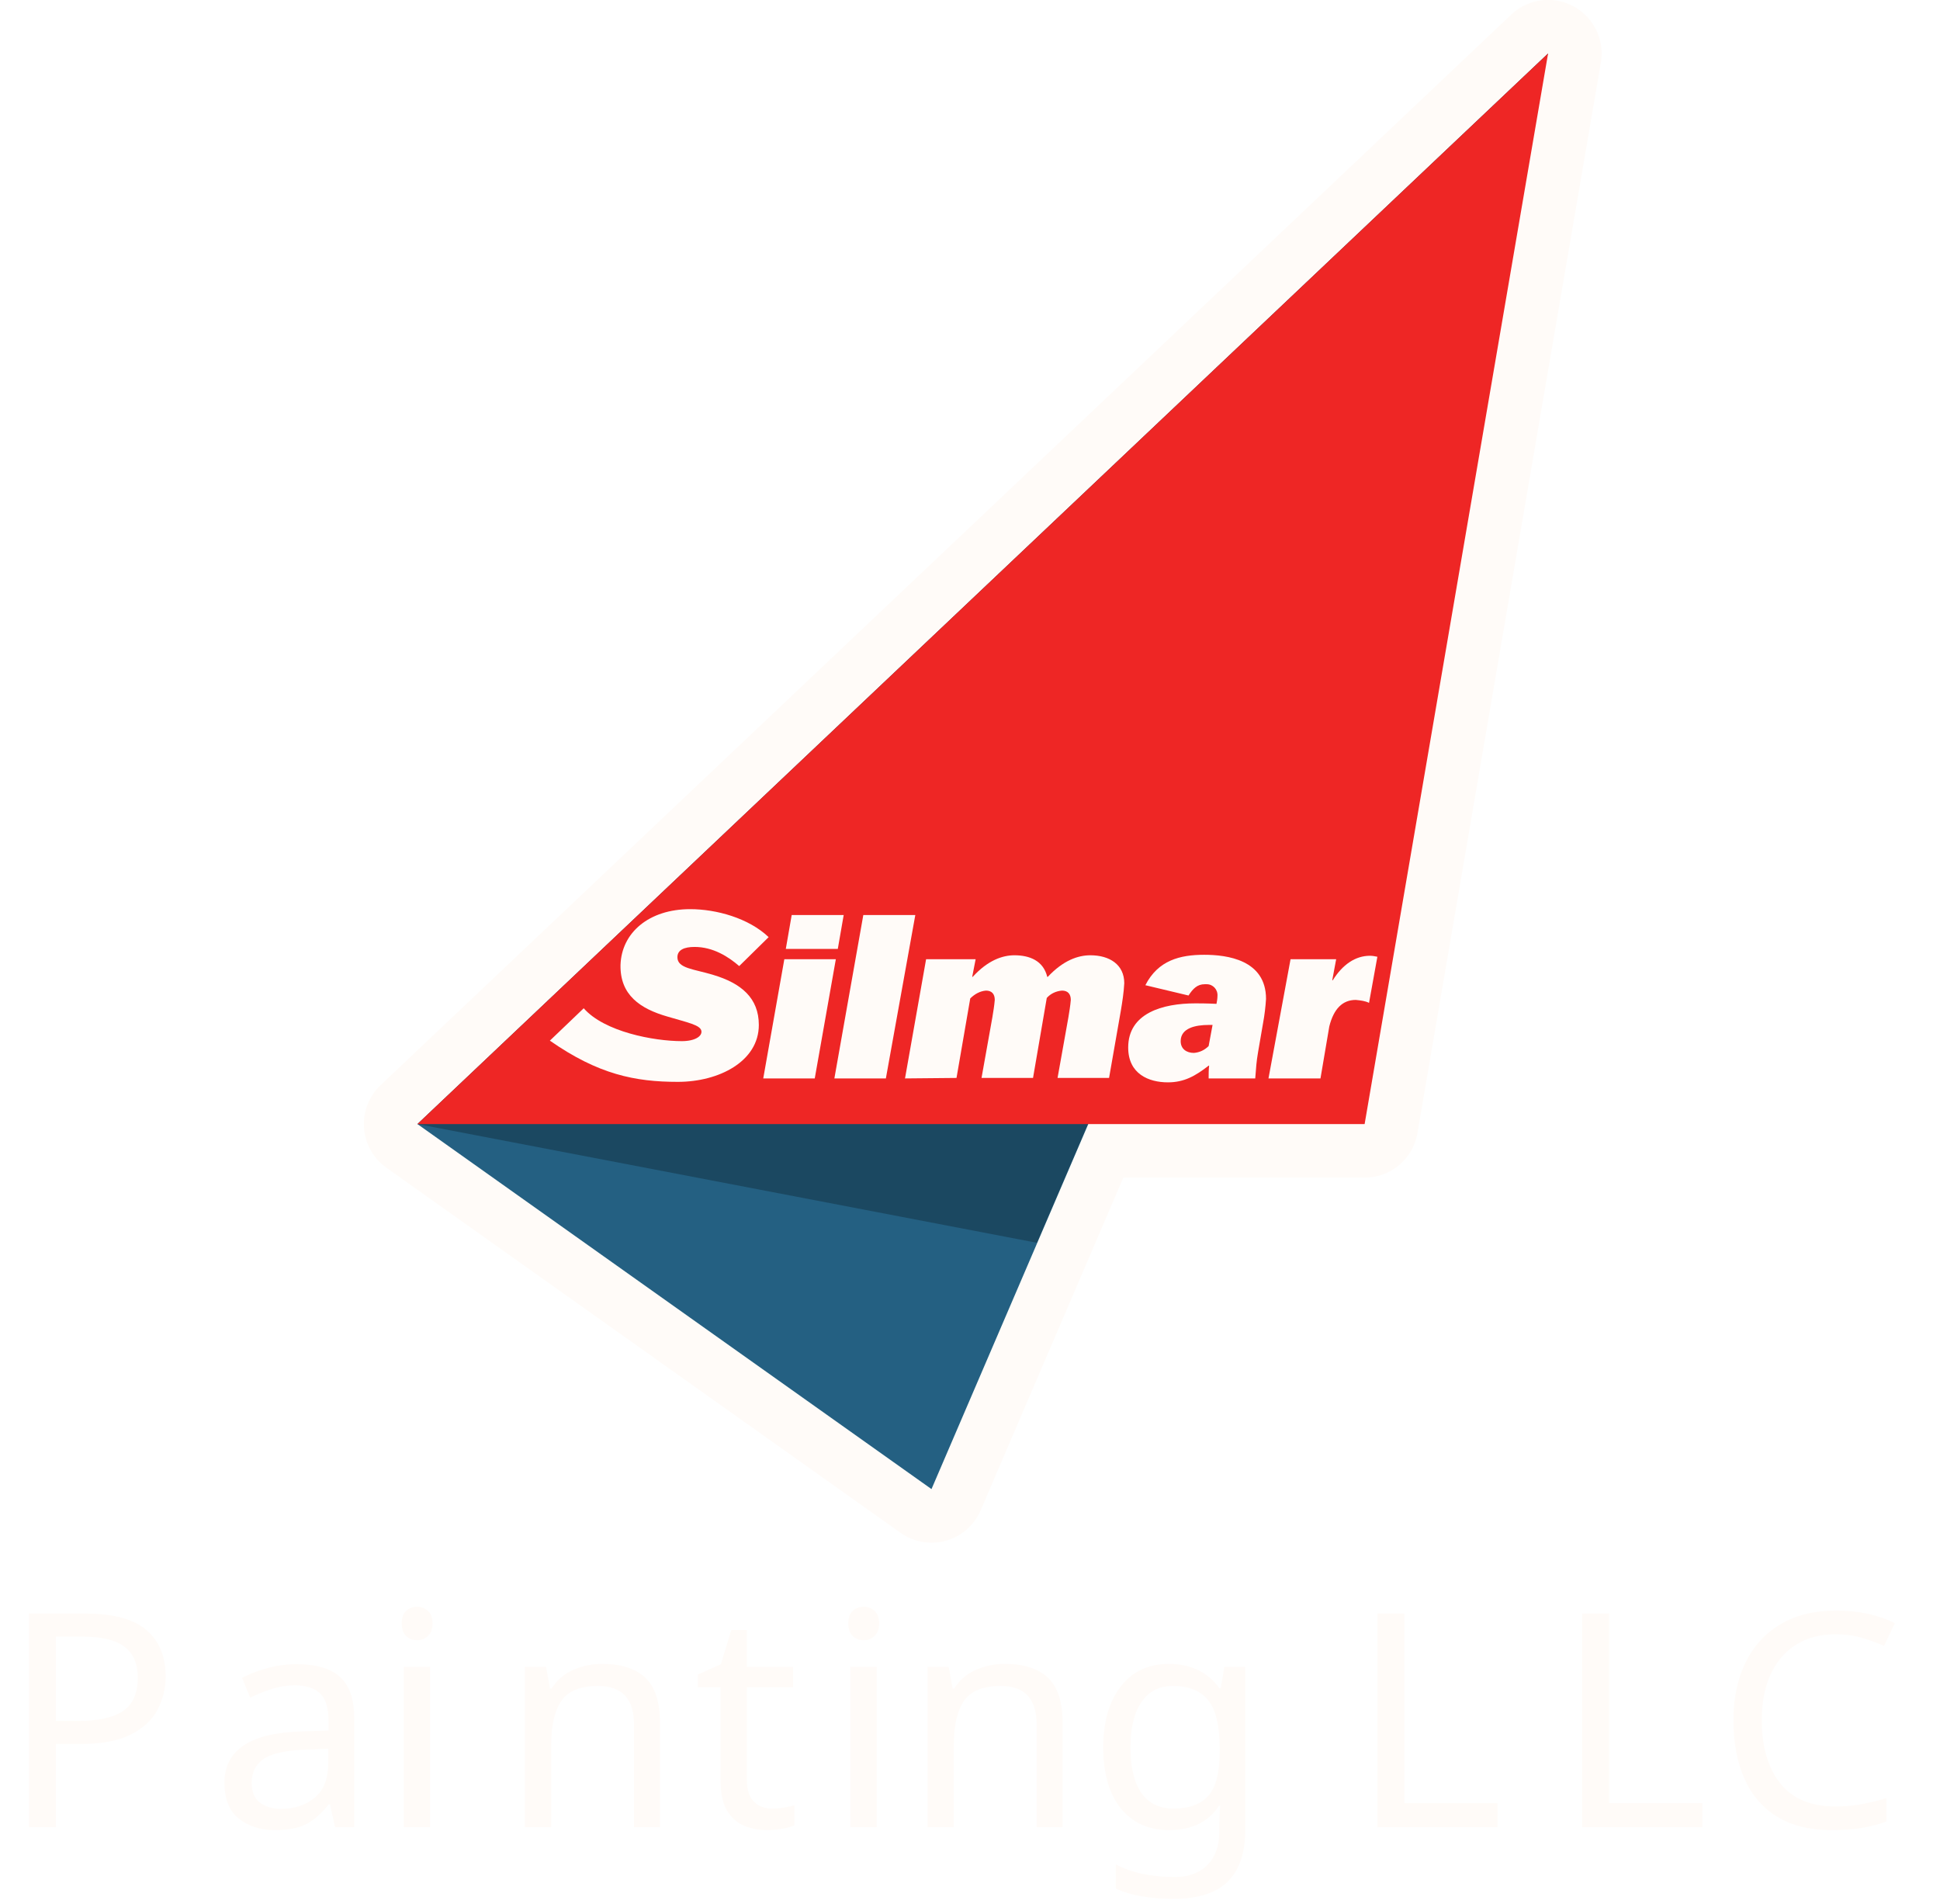
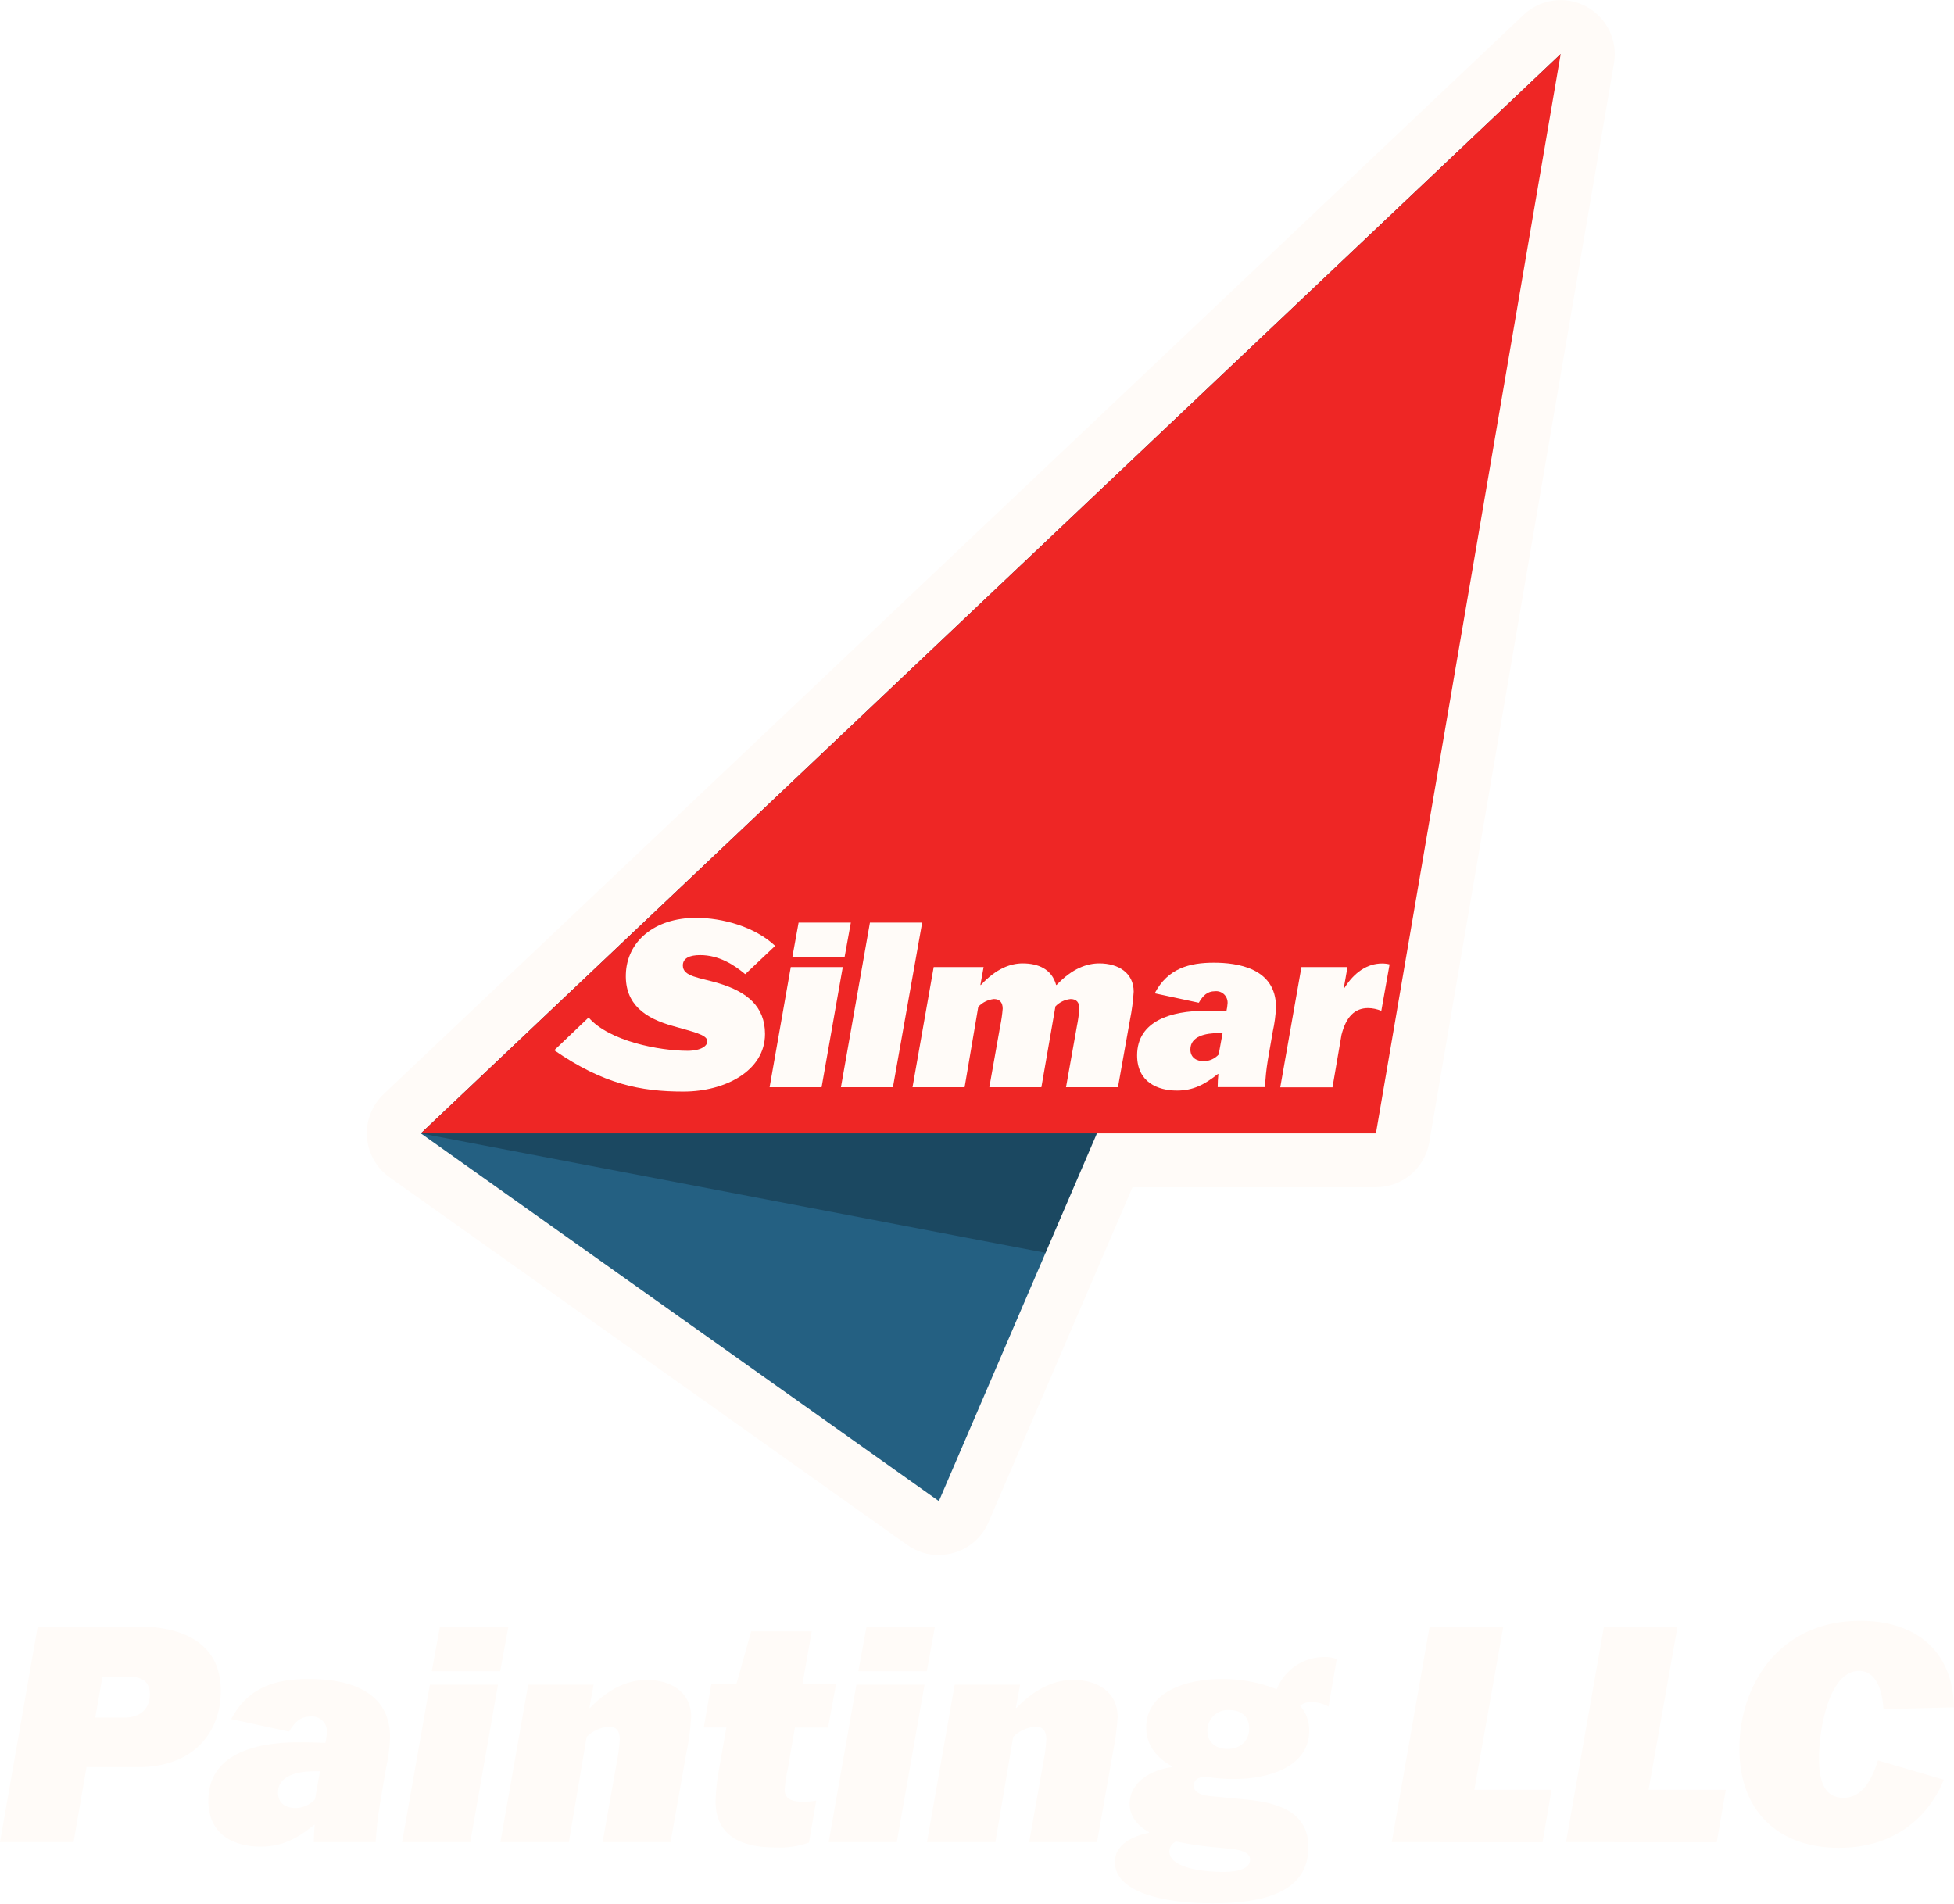
- <svg xmlns="http://www.w3.org/2000/svg" version="1.1" id="Layer_1" x="0px" y="0px" viewBox="0 0 395.5 388" style="enable-background:new 0 0 395.5 388;" xml:space="preserve">
-   <style type="text/css">
- 	.st0{fill:none;stroke:#FFFBF8;stroke-width:21.84;stroke-linejoin:round;}
- 	.st1{fill:#246082;}
- 	.st2{opacity:0.25;enable-background:new    ;}
- 	.st3{fill:#EE2625;}
- 	.st4{fill:#FFFBF8;}
- 	.st5{font-family:'FranklinGothicATF-BlackItalic';}
- 	.st6{font-size:60.94px;}
- 	.st7{letter-spacing:-1;}
- </style>
-   <g id="Layer_2_1_">
-     <g id="Layer_1-2">
-       <polygon class="st0" points="315.6,10.9 315.6,10.9 315.6,10.9 315.6,10.9 85.1,229.1 189.9,303.5 221.8,229.1 278.2,229.1   " />
-       <polygon class="st1" points="189.9,303.5 315.6,10.9 85.1,229.1   " />
-       <polygon class="st2" points="211.4,253.3 315.6,10.9 85.1,229.1   " />
-       <polygon class="st3" points="85.1,229.1 315.6,10.9 278.2,229.1   " />
-       <path class="st4" d="M150.7,196.9c-2.2-1.9-5.3-3.9-9.1-3.9c-2.1,0-3.5,0.6-3.5,2.1c0,2.3,3.4,2.4,7.3,3.6    c5.7,1.7,9.3,4.7,9.3,10.2c0,7.4-8.1,11.6-16.5,11.6c-8.7,0-16.2-1.5-26.1-8.4l6.9-6.6c4.2,4.8,14.3,6.7,20,6.7c2.7,0,4.1-1,4-2    c-0.1-1.3-2.9-1.8-6.9-3c-5.6-1.6-9.7-4.4-9.6-10.5c0.2-6.6,5.8-11.4,14.2-11.4c5.3,0,11.9,1.8,16,5.7L150.7,196.9z" />
-       <path class="st4" d="M155.6,219.8l4.3-24.3h10.5l-4.3,24.3H155.6z M160.2,193.4l1.2-6.9h10.6l-1.2,6.9H160.2z" />
-       <path class="st4" d="M180.6,219.8h-10.5l5.9-33.3h10.6L180.6,219.8z" />
-       <path class="st4" d="M184.5,219.8l4.3-24.3h10.1l-0.7,3.6h0.1c3.1-3.4,6.1-4.4,8.5-4.4c3.1,0,5.9,1.1,6.7,4.4h0.1    c3.2-3.4,6.2-4.4,8.7-4.4c3.9,0,6.9,1.9,6.9,5.7c-0.1,1.9-0.4,3.8-0.7,5.6l-2.4,13.7h-10.5l2.2-12.3c0.2-1.2,0.4-2.4,0.5-3.6    c0-1.2-0.6-1.9-1.8-1.9c-1.2,0.1-2.3,0.6-3.1,1.5l-2.8,16.3h-10.5l2.2-12.3c0.2-1.2,0.4-2.4,0.5-3.6c0-1.2-0.6-1.9-1.8-1.9    c-1.2,0.1-2.3,0.7-3.2,1.6l-2.8,16.2L184.5,219.8z" />
-       <path class="st4" d="M233.5,200.8c2.6-5.1,7.1-6.2,12-6.2c4.6,0,12.6,1,12.6,9c-0.1,1.6-0.3,3.3-0.6,4.9l-1,5.8    c-0.4,2.3-0.4,3.2-0.6,5.5h-9.5c0-0.9,0-1.8,0.1-2.6h-0.1c-2.7,2.1-5,3.4-8.3,3.4c-3.9,0-8.1-1.7-8.1-7.1c0-7,7-9,13.7-9    c0.7,0,2.3,0,4.3,0.1c0.1-0.5,0.2-1.1,0.2-1.6c0.1-1.3-0.9-2.4-2.2-2.4c-0.1,0-0.3,0-0.4,0c-1.5,0-2.4,0.9-3.3,2.3L233.5,200.8z     M246.4,213.2l0.8-4.3h-0.8c-2.6,0-5.7,0.6-5.7,3.3c0,1.6,1.2,2.4,2.7,2.4C244.6,214.5,245.6,214,246.4,213.2L246.4,213.2z" />
-       <path class="st4" d="M263.1,195.5h9.3l-0.8,4.3h0.1c2-3.2,4.6-5,7.6-5c0.5,0,1,0.1,1.5,0.2l-1.7,9.4c-0.8-0.4-1.7-0.5-2.7-0.6    c-2.7,0-4.5,1.8-5.4,5.4l-1.8,10.6h-10.6L263.1,195.5z" />
-       <text transform="matrix(1 0 0 1 0 372.39)" class="st4 st5 st6 st7">P</text>
-       <text transform="matrix(1 0 0 1 42.96 372.39)" class="st4 st5 st6">ai</text>
-       <text transform="matrix(1 0 0 1 101.83 372.39)" class="st4 st5 st6">n</text>
-       <text transform="matrix(1 0 0 1 141.2885 372.39)" class="st4 st5 st6">t</text>
-       <text transform="matrix(1 0 0 1 168.19 372.39)" class="st4 st5 st6">ing L</text>
-       <text transform="matrix(1 0 0 1 316.64 372.39)" class="st4 st5 st6 st7">L</text>
-       <text transform="matrix(1 0 0 1 349.67 372.39)" class="st4 st5 st6">C</text>
+ <svg xmlns="http://www.w3.org/2000/svg" viewBox="0 0 395.01 384.76">
+   <defs>
+     <style>.cls-1{fill:#fffbf8;}.cls-2{fill:#246082;}.cls-3{opacity:0.25;}.cls-4{fill:#ee2625;}</style>
+   </defs>
+   <g id="Layer_2" data-name="Layer 2">
+     <g id="Layer_1-2" data-name="Layer 1">
+       <path class="cls-1" d="M189.8,314.37a11,11,0,0,1-6.32-2L78.75,238a10.92,10.92,0,0,1-1.18-16.84L308,3a10.93,10.93,0,0,1,18.28,9.77L288.92,231A10.93,10.93,0,0,1,278.15,240H228.94l-29.11,67.72a10.87,10.87,0,0,1-10,6.61Zm-87.56-86.46,82.86,58.81,26.61-61.91a10.92,10.92,0,0,1,10-6.61h47.2L299.21,41.39Z" />
+       <polygon class="cls-2" points="189.8 303.45 315.5 10.92 85.08 229.12 189.8 303.45" />
+       <g class="cls-3">
+         <polygon points="211.37 253.26 315.5 10.92 85.08 229.12 211.37 253.26" />
+       </g>
+       <polygon class="cls-4" points="85.08 229.12 315.5 10.92 278.15 229.12 85.08 229.12" />
+       <path class="cls-1" d="M150.65,196.93c-2.23-1.86-5.26-3.86-9.12-3.86-2.09,0-3.49.61-3.49,2.1,0,2.28,3.35,2.42,7.31,3.62,5.67,1.73,9.3,4.66,9.3,10.24,0,7.44-8.06,11.63-16.48,11.63-8.68,0-16.21-1.5-26.12-8.35l6.94-6.62c4.16,4.8,14.33,6.73,20,6.73,2.71,0,4.08-1,4-2-.12-1.29-2.93-1.84-6.92-3-5.63-1.56-9.74-4.37-9.55-10.48.19-6.61,5.76-11.4,14.18-11.4,5.3,0,11.86,1.77,16,5.67Z" />
+       <path class="cls-1" d="M155.58,219.78l4.28-24.29h10.51l-4.28,24.29Zm4.61-26.38,1.25-6.89H172l-1.25,6.89Z" />
+       <path class="cls-1" d="M180.51,219.78H170l5.86-33.27h10.56Z" />
+       <path class="cls-1" d="M184.47,219.78l4.28-24.29h10.09l-.65,3.63h.1c3.11-3.35,6-4.37,8.46-4.37,3.07,0,5.87,1.11,6.75,4.37h.09c3.21-3.4,6.19-4.37,8.66-4.37,3.86,0,6.93,1.95,6.93,5.72a41.84,41.84,0,0,1-.74,5.63L226,219.78H215.5l2.19-12.28a30.54,30.54,0,0,0,.51-3.59c0-1.25-.56-1.95-1.77-1.95a4.85,4.85,0,0,0-3.07,1.49l-2.84,16.33H200l2.18-12.28a29.19,29.19,0,0,0,.52-3.59c0-1.25-.61-1.95-1.77-1.95a5,5,0,0,0-3.17,1.58L195,219.78Z" />
+       <path class="cls-1" d="M233.43,200.8c2.65-5.08,7.07-6.19,11.95-6.19,4.61,0,12.57,1,12.57,9a28.59,28.59,0,0,1-.65,4.89l-1,5.77c-.37,2.32-.42,3.21-.61,5.49h-9.53a24.55,24.55,0,0,1,.14-2.65h-.1c-2.7,2.14-5,3.35-8.28,3.35-3.86,0-8.05-1.68-8.05-7.12,0-7,7-9,13.73-9,.69,0,2.32,0,4.32.09a9.63,9.63,0,0,0,.24-1.63,2.31,2.31,0,0,0-2.56-2.42c-1.54,0-2.42.89-3.26,2.33Zm12.93,12.37.79-4.33h-.79c-2.6,0-5.72.61-5.72,3.31,0,1.63,1.21,2.37,2.7,2.37A4.12,4.12,0,0,0,246.36,213.17Z" />
+       <path class="cls-1" d="M263.09,195.49h9.31l-.75,4.28h.1c2-3.21,4.65-5,7.63-5a6.22,6.22,0,0,1,1.53.18l-1.67,9.4a7.09,7.09,0,0,0-2.66-.56c-2.74,0-4.46,1.77-5.39,5.4l-1.82,10.61H258.81Z" />
+       <path class="cls-1" d="M17.49,357.21l-2.62,15.18H0l7.62-43.58H28c8.78,0,16.64,3.23,16.64,13,0,8.23-5.36,15.42-16.7,15.42Zm1.77-10h5.91c3.23,0,5.12-1.83,5.12-4.64,0-3-2-3.65-4.63-3.65H20.72Z" />
+       <path class="cls-1" d="M46.74,347.52c3.47-6.64,9.26-8.11,15.66-8.11,6,0,16.46,1.29,16.46,11.83a37.1,37.1,0,0,1-.86,6.4l-1.28,7.55c-.48,3.05-.54,4.21-.79,7.2H63.44c0-1,.06-2.38.18-3.48H63.5C60,371.72,57,373.3,52.65,373.3c-5.06,0-10.54-2.19-10.54-9.32,0-9.21,9.2-11.77,18-11.77.91,0,3,0,5.66.12a11.85,11.85,0,0,0,.31-2.13A3,3,0,0,0,62.71,347c-2,0-3.17,1.16-4.27,3.05Zm16.94,16.21,1-5.67h-1c-3.41,0-7.49.8-7.49,4.33,0,2.13,1.58,3.11,3.53,3.11A5.4,5.4,0,0,0,63.68,363.73Z" />
+       <path class="cls-1" d="M81.29,372.39l5.61-31.82h13.77l-5.6,31.82Zm6-34.56,1.64-9h13.84l-1.65,9Z" />
+       <path class="cls-1" d="M101.16,372.39l5.61-31.82H120l-.85,4.7h.12c4.14-4.33,8.16-5.67,11.46-5.67,5.05,0,9,2.56,9,7.49a53.23,53.23,0,0,1-1,7.38l-3.17,17.92H121.82l2.86-16.09a33.37,33.37,0,0,0,.61-4.7c0-1.64-.67-2.56-2.19-2.56a7.25,7.25,0,0,0-4.51,2.08L115,372.39Z" />
+       <path class="cls-1" d="M167.4,349.23h-6.7l-1.4,8.1a35.62,35.62,0,0,0-.68,4.45c0,2.26,2.2,2.44,3.66,2.44A14,14,0,0,0,165,364l-1.46,8.47a17.32,17.32,0,0,1-6.7,1c-4.82,0-12.19-1-12.19-9.38a42,42,0,0,1,.73-6.58l1.46-8.29h-4.57l1.52-8.72h5.06l3-10.72h12.25l-1.89,10.72H169Z" />
+       <path class="cls-1" d="M167.52,372.39l5.61-31.82H186.9l-5.61,31.82Zm6-34.56,1.65-9H189l-1.64,9Z" />
+       <path class="cls-1" d="M187.39,372.39l5.6-31.82h13.23l-.86,4.7h.13c4.14-4.33,8.16-5.67,11.45-5.67,5.06,0,9,2.56,9,7.49a54.64,54.64,0,0,1-1,7.38l-3.17,17.92H208.05l2.86-16.09a33.37,33.37,0,0,0,.61-4.7c0-1.64-.67-2.56-2.19-2.56a7.23,7.23,0,0,0-4.51,2.08l-3.6,21.27Z" />
+       <path class="cls-1" d="M243.63,359.16c-1.52.06-2.31.73-2.31,1.83s1.09,1.83,3,2.07l7.68.73c7.68.73,12.5,3.23,12.5,9.63,0,9.27-9.39,11.34-19.38,11.34-10.36,0-19.75-2.38-19.75-8.35,0-3.6,3.66-5.24,6.89-5.91v-.13c-2.32-1.28-3.9-3.23-3.9-5.72,0-4.51,4.57-6.95,8.65-7.44v-.12c-3.05-1.59-5.3-4.21-5.3-7.86,0-7.19,8-9.82,15.3-9.82a29.56,29.56,0,0,1,11.09,2.08,10.31,10.31,0,0,1,9.75-6.52,6.08,6.08,0,0,1,2.38.42L268.56,345a6.64,6.64,0,0,0-3.54-.91,3.18,3.18,0,0,0-2.19.73,7.45,7.45,0,0,1,1.83,5.06c0,7.13-7.92,9.75-15.12,9.75A36.21,36.21,0,0,1,243.63,359.16Zm-5.91,13.1a2.33,2.33,0,0,0-1.34,1.95c0,3.78,8.23,4.21,10.91,4.21,3,0,5.42-.67,5.42-2.5,0-1.16-1.15-1.89-3.9-2.19l-4-.37A71.92,71.92,0,0,1,237.72,372.26Zm10.42-18.71c2.56,0,4.39-1.58,4.39-4.14s-1.77-3.72-4-3.72a4.13,4.13,0,0,0-4.45,4.21C244.12,352.33,245.89,353.55,248.14,353.55Z" />
+       <path class="cls-1" d="M281.35,372.39,289,328.81H303.9l-5.85,33h15.6l-1.82,10.61Z" />
+       <path class="cls-1" d="M316.58,372.39l7.67-43.58h14.87l-5.85,33h15.61l-1.83,10.61Z" />
+       <path class="cls-1" d="M392.94,359.77c-1.95,5-7.74,13.77-21.21,13.77-12.19,0-20.11-7.37-20.11-20.05,0-12.37,7.61-25.78,24.31-25.84,10.85-.06,18.83,5.61,19.08,17.49l-14.26.37c-.25-4-1.53-7.74-4.94-7.74-6,0-8.1,11.58-8.1,17.73,0,5.06,1.4,7.93,4.93,7.93,3.23,0,5.43-2.56,7-7.56Z" />
    </g>
  </g>
</svg>
